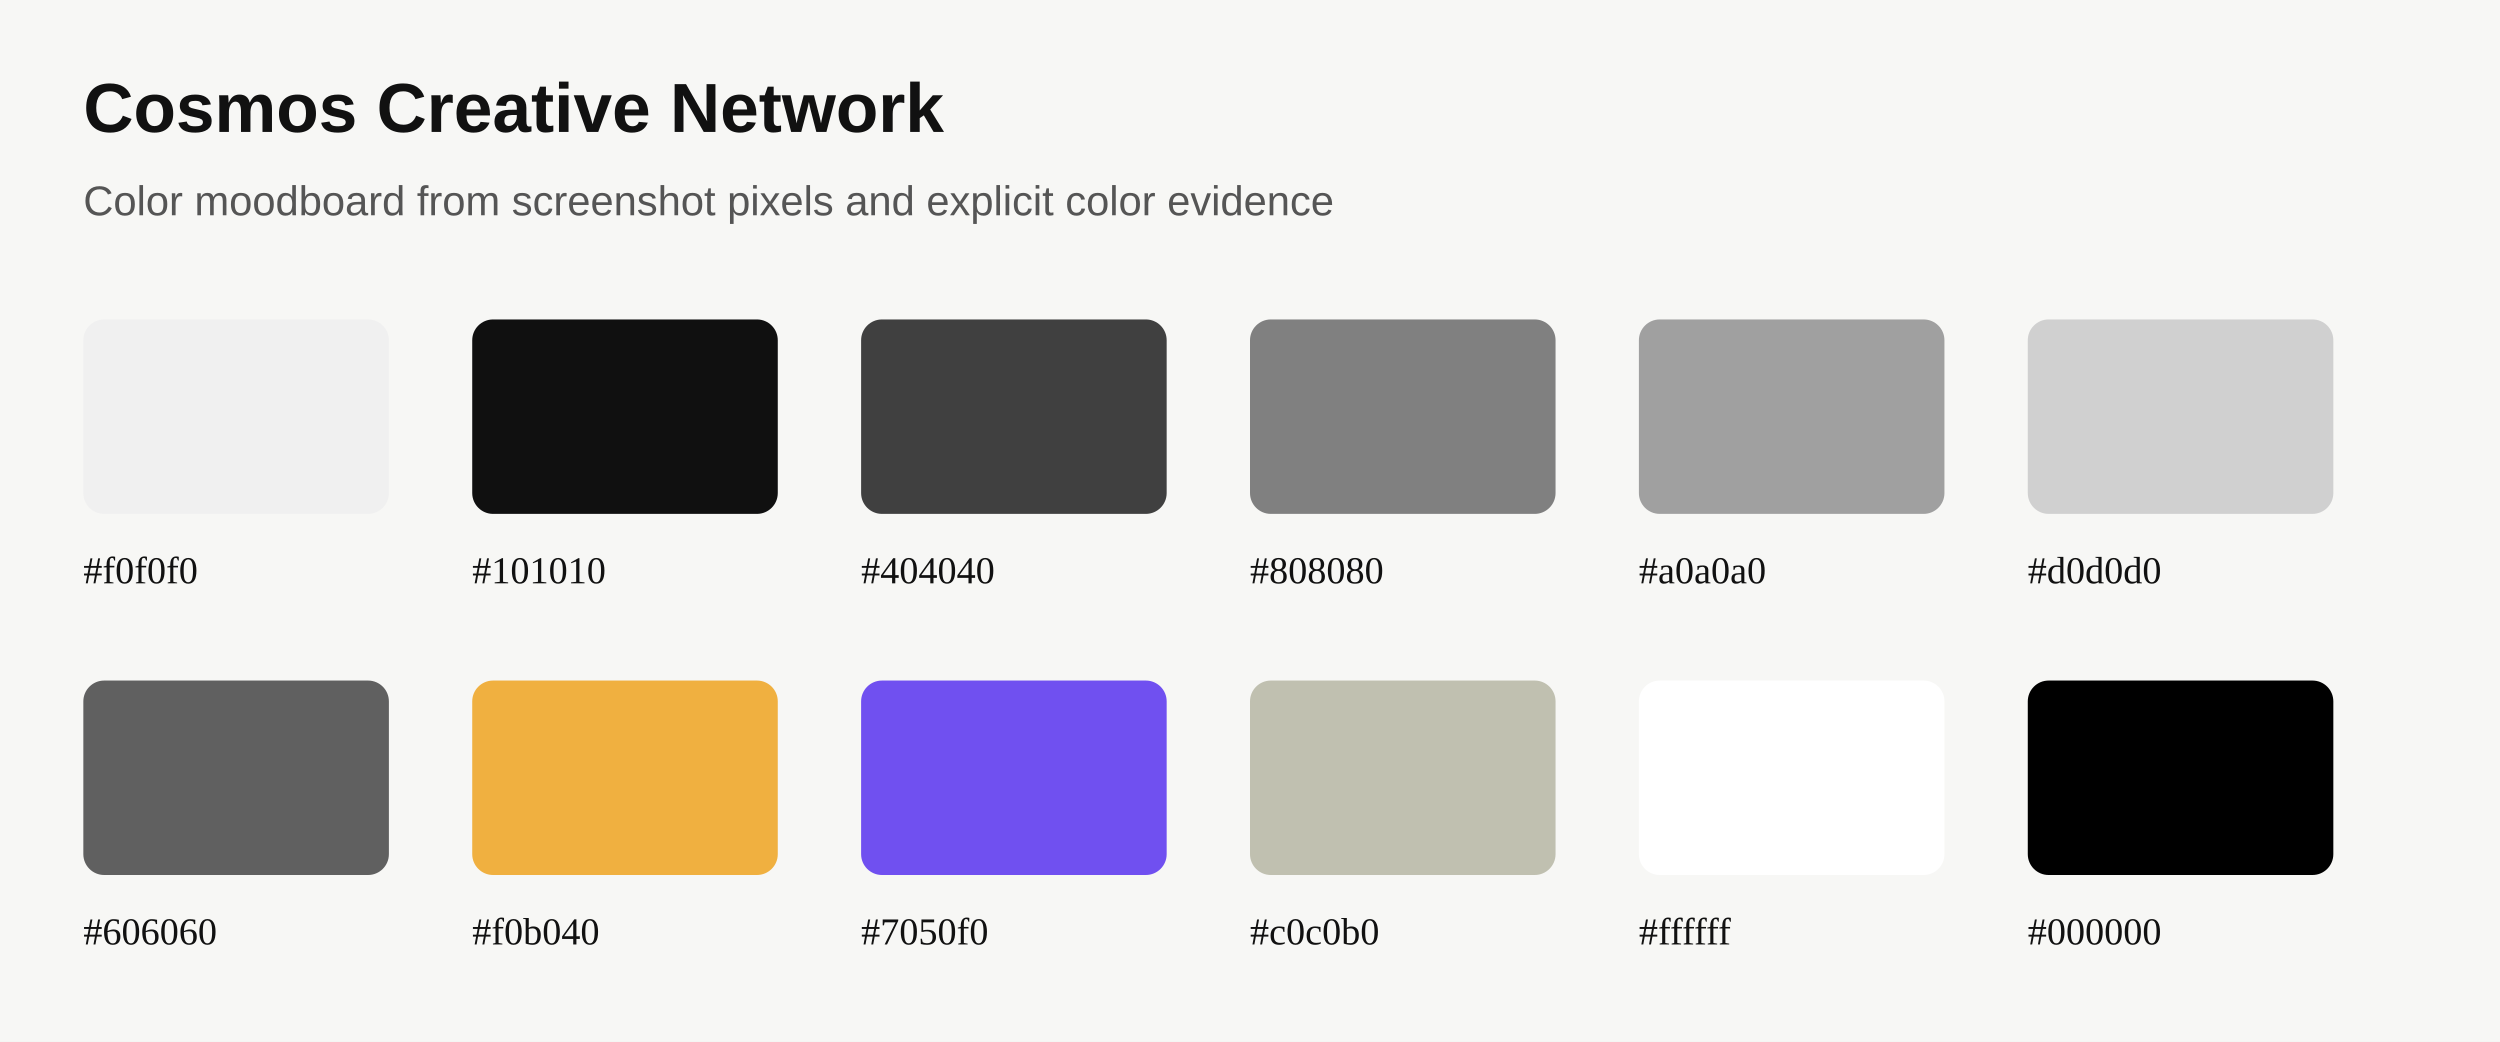
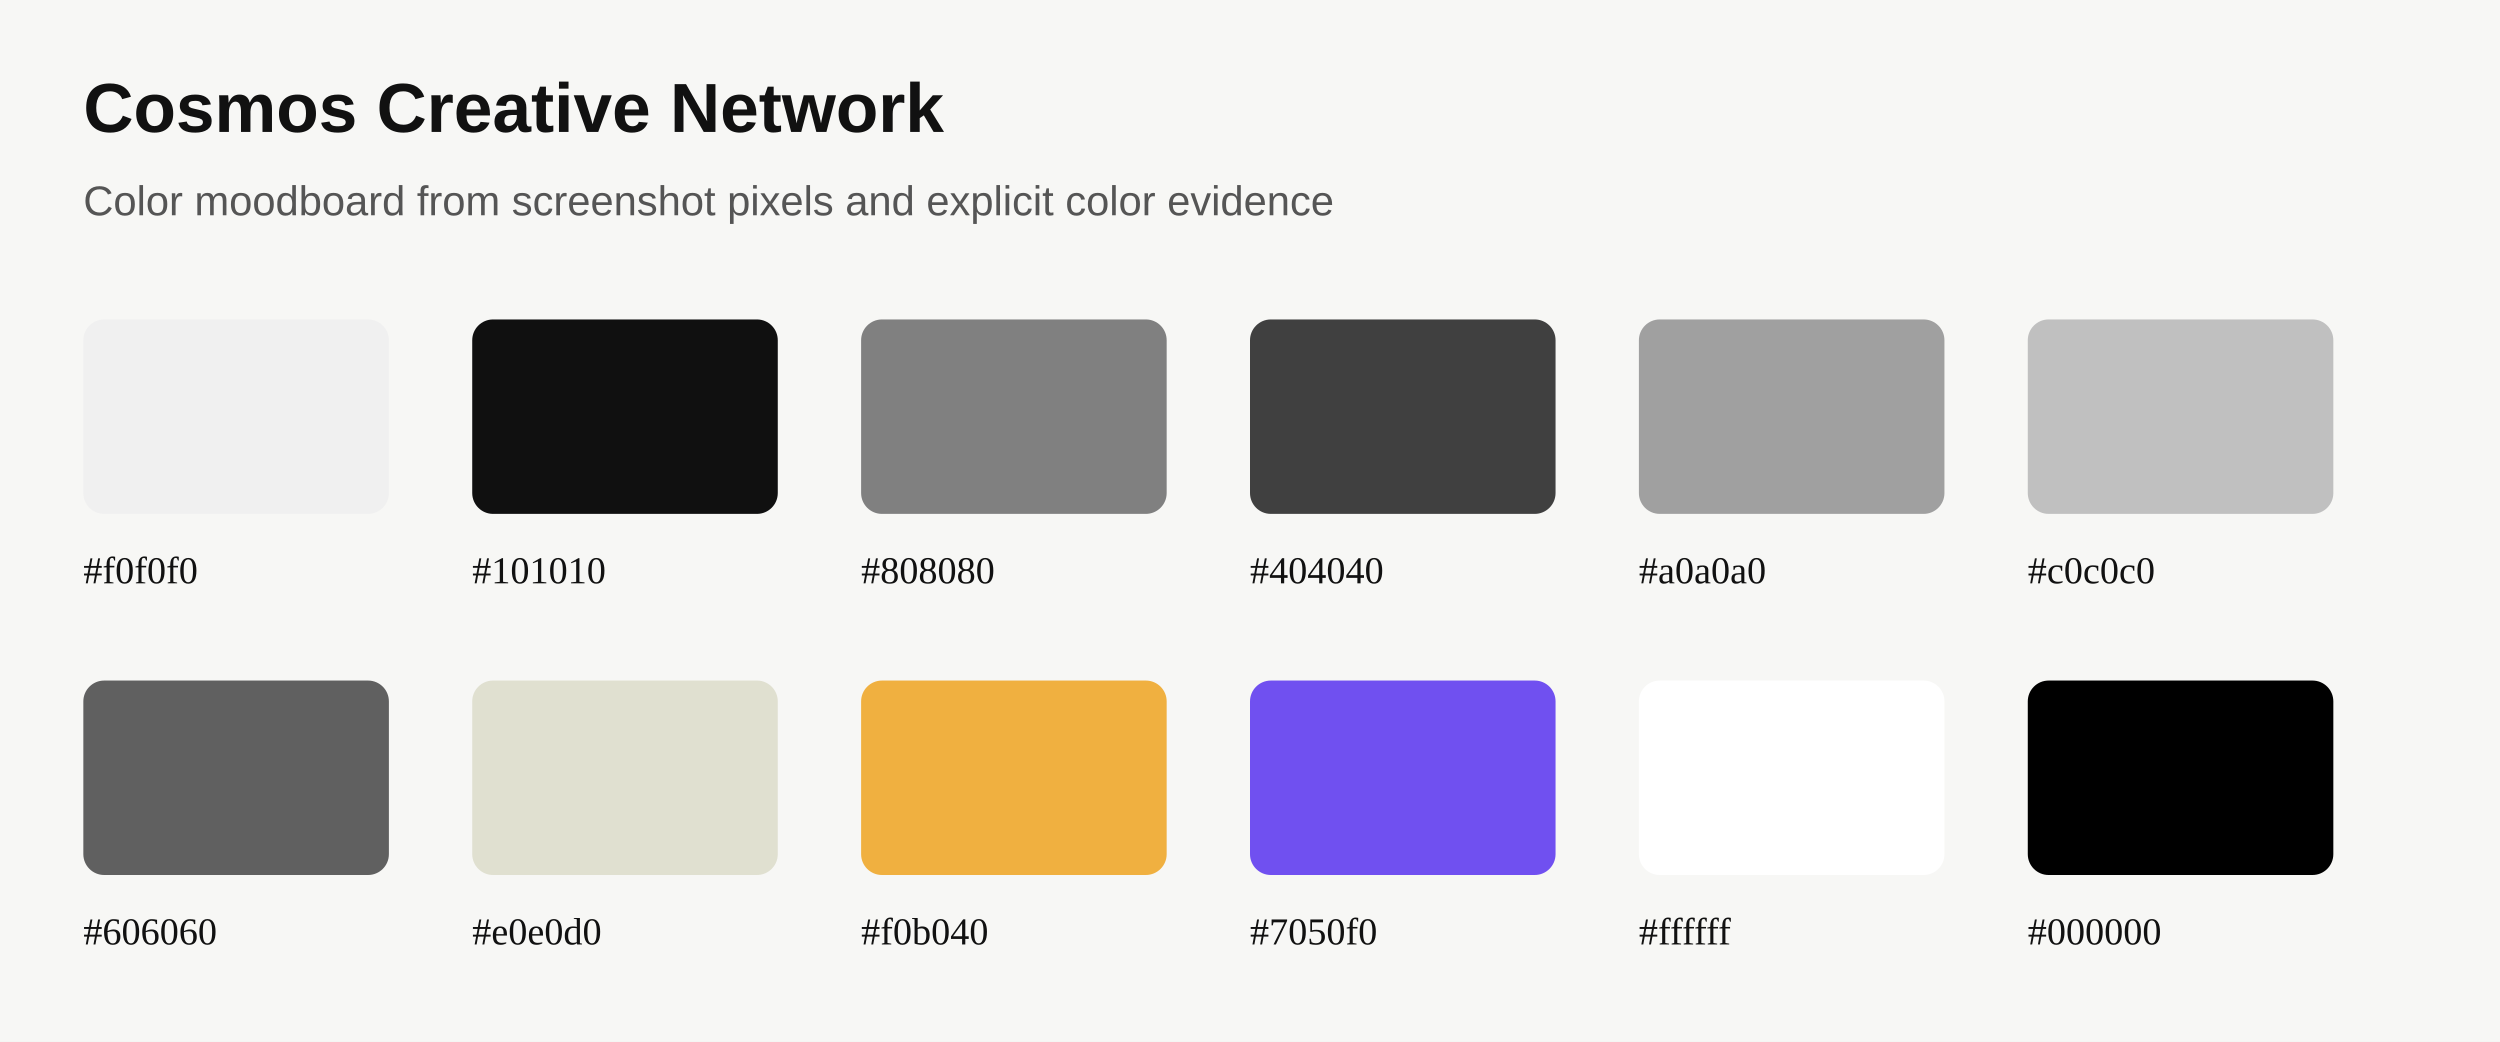
<svg xmlns="http://www.w3.org/2000/svg" width="720" height="300" viewBox="0 0 720 300">
  <rect width="720" height="300" fill="#f7f7f5" />
  <text x="24" y="38" font-family="Arial, sans-serif" font-size="20" font-weight="700" fill="#111">Cosmos Creative Network</text>
  <text x="24" y="62" font-family="Arial, sans-serif" font-size="12" fill="#555">Color moodboard from screenshot pixels and explicit color evidence</text>
  <rect x="24" y="92" width="88" height="56" rx="6" fill="#f0f0f0" />
  <text x="24" y="168" font-size="11" fill="#111">#f0f0f0</text>
  <rect x="136" y="92" width="88" height="56" rx="6" fill="#101010" />
  <text x="136" y="168" font-size="11" fill="#111">#101010</text>
-   <rect x="248" y="92" width="88" height="56" rx="6" fill="#404040" />
-   <text x="248" y="168" font-size="11" fill="#111">#404040</text>
-   <rect x="360" y="92" width="88" height="56" rx="6" fill="#808080" />
-   <text x="360" y="168" font-size="11" fill="#111">#808080</text>
+   <rect x="248" y="92" width="88" height="56" rx="6" fill="#808080" />
+   <text x="248" y="168" font-size="11" fill="#111">#808080</text>
+   <rect x="360" y="92" width="88" height="56" rx="6" fill="#404040" />
+   <text x="360" y="168" font-size="11" fill="#111">#404040</text>
  <rect x="472" y="92" width="88" height="56" rx="6" fill="#a0a0a0" />
  <text x="472" y="168" font-size="11" fill="#111">#a0a0a0</text>
-   <rect x="584" y="92" width="88" height="56" rx="6" fill="#d0d0d0" />
-   <text x="584" y="168" font-size="11" fill="#111">#d0d0d0</text>
+   <rect x="584" y="92" width="88" height="56" rx="6" fill="#c0c0c0" />
+   <text x="584" y="168" font-size="11" fill="#111">#c0c0c0</text>
  <rect x="24" y="196" width="88" height="56" rx="6" fill="#606060" />
  <text x="24" y="272" font-size="11" fill="#111">#606060</text>
-   <rect x="136" y="196" width="88" height="56" rx="6" fill="#f0b040" />
-   <text x="136" y="272" font-size="11" fill="#111">#f0b040</text>
-   <rect x="248" y="196" width="88" height="56" rx="6" fill="#7050f0" />
-   <text x="248" y="272" font-size="11" fill="#111">#7050f0</text>
-   <rect x="360" y="196" width="88" height="56" rx="6" fill="#c0c0b0" />
-   <text x="360" y="272" font-size="11" fill="#111">#c0c0b0</text>
+   <rect x="136" y="196" width="88" height="56" rx="6" fill="#e0e0d0" />
+   <text x="136" y="272" font-size="11" fill="#111">#e0e0d0</text>
+   <rect x="248" y="196" width="88" height="56" rx="6" fill="#f0b040" />
+   <text x="248" y="272" font-size="11" fill="#111">#f0b040</text>
+   <rect x="360" y="196" width="88" height="56" rx="6" fill="#7050f0" />
+   <text x="360" y="272" font-size="11" fill="#111">#7050f0</text>
  <rect x="472" y="196" width="88" height="56" rx="6" fill="#ffffff" />
  <text x="472" y="272" font-size="11" fill="#111">#ffffff</text>
  <rect x="584" y="196" width="88" height="56" rx="6" fill="#000000" />
  <text x="584" y="272" font-size="11" fill="#111">#000000</text>
</svg>
